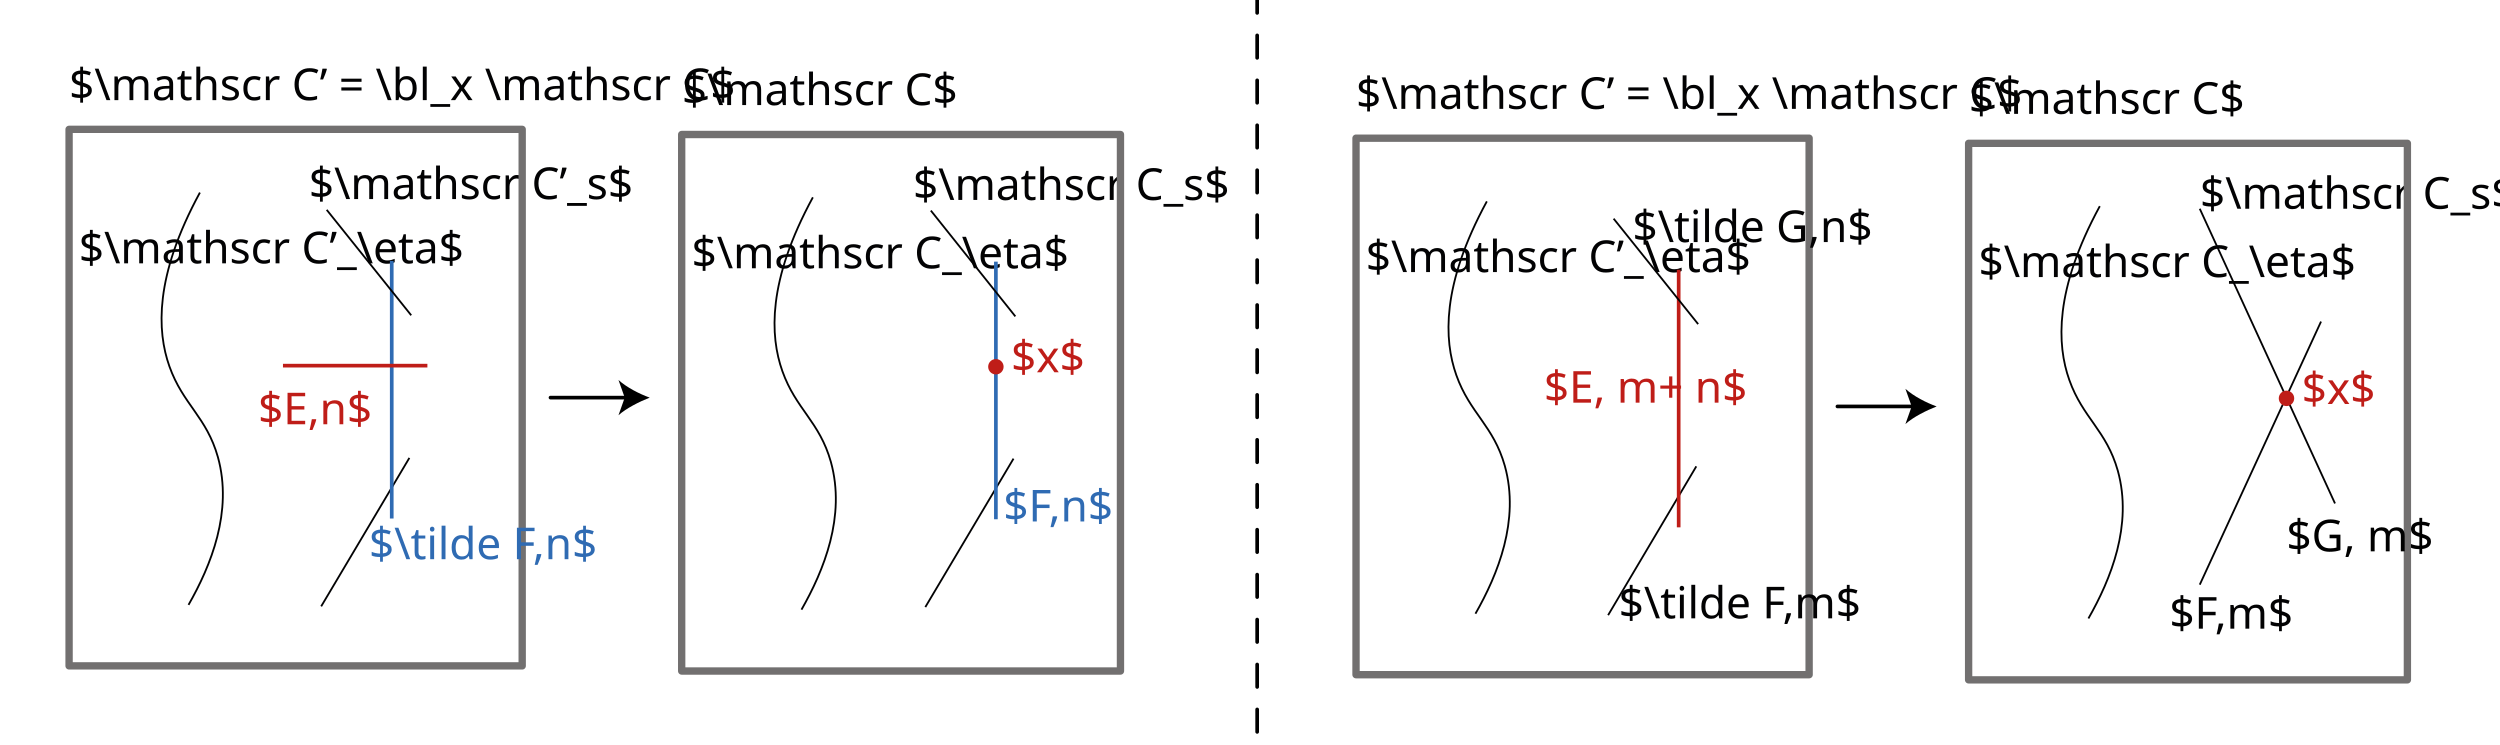
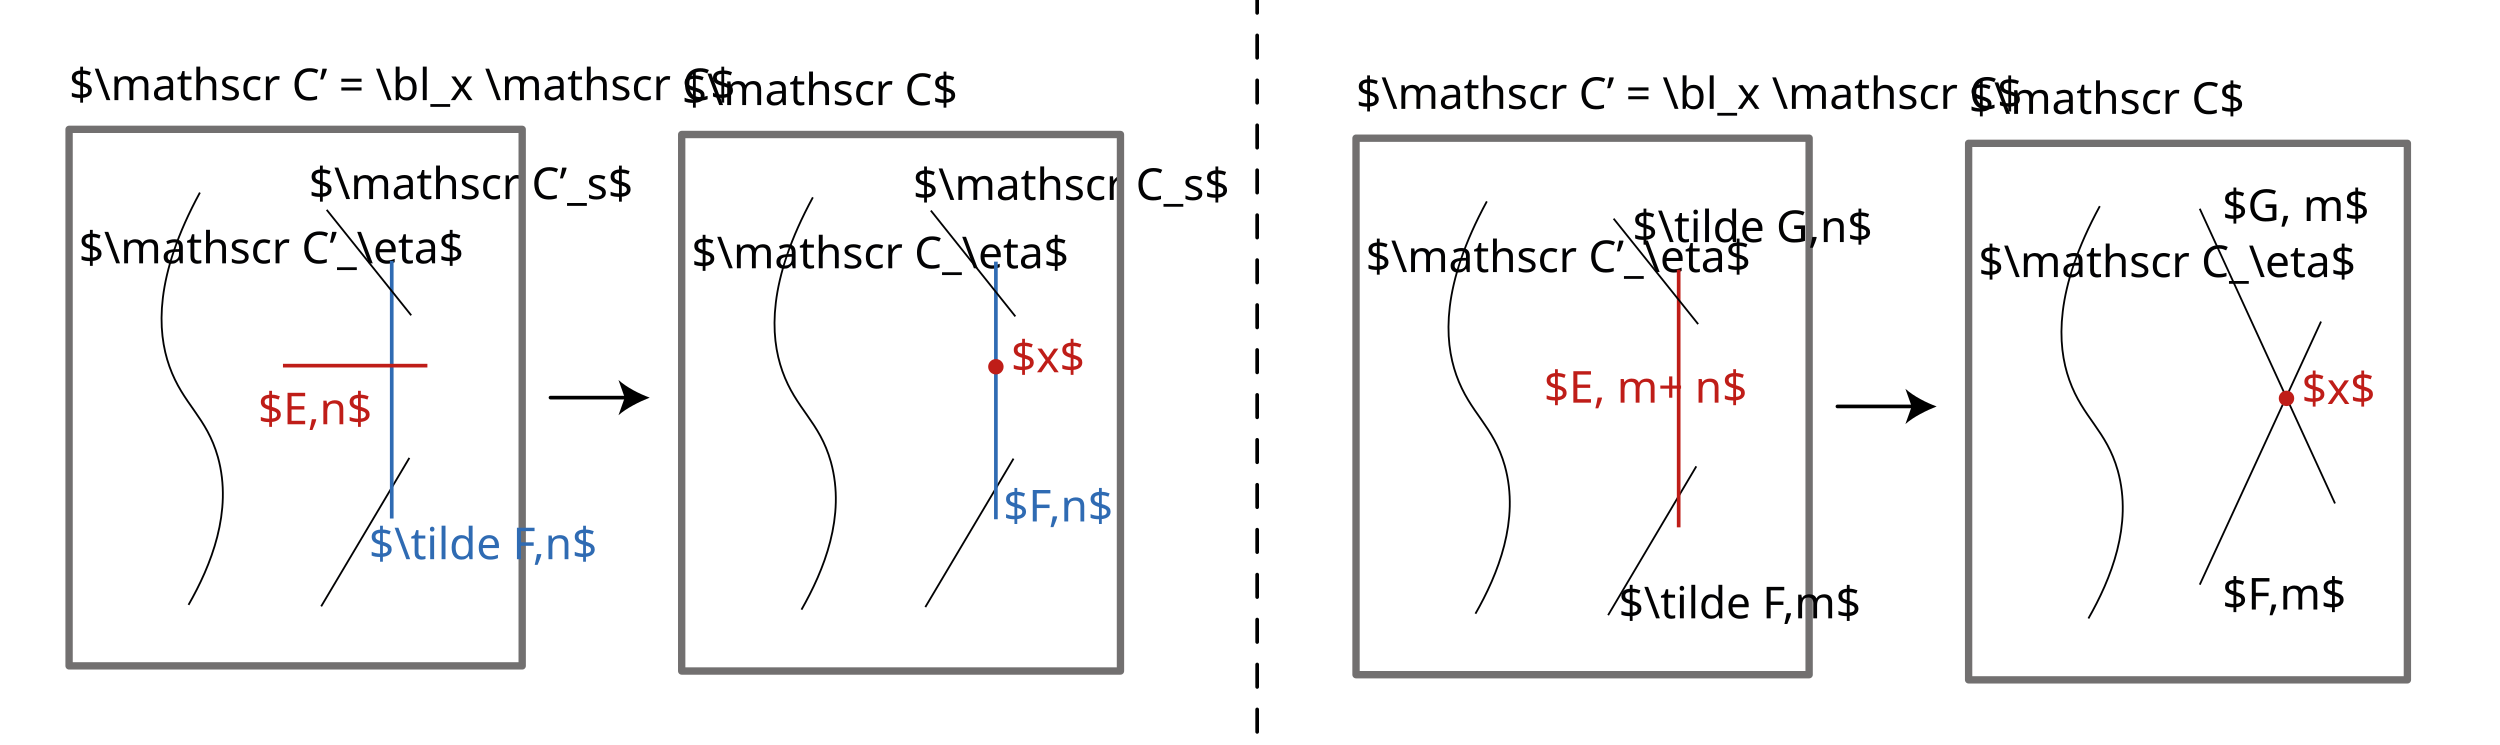
<svg xmlns="http://www.w3.org/2000/svg" version="1.1" id="svg8" x="0px" y="0px" viewBox="0 0 680.3 202.7" style="enable-background:new 0 0 680.3 202.7;" xml:space="preserve">
  <style type="text/css">
	.st0{fill:#020203;}
	.st1{font-family:'ArialMT';}
	.st2{font-size:12px;}
	.st3{fill:none;stroke:#727070;stroke-width:2;stroke-linecap:round;stroke-linejoin:round;stroke-miterlimit:10;}
	.st4{fill:none;stroke:#020203;stroke-width:0.5;stroke-miterlimit:10;}
	.st5{fill:none;stroke:#2F6BB3;stroke-miterlimit:10;}
	.st6{fill:#2F6BB3;}
	.st7{font-family:'MyriadPro-Regular';}
	.st8{fill:#BF1D18;}
	.st9{fill:none;stroke:#BF1D18;stroke-miterlimit:10;}
	.st10{fill:none;stroke:#000000;stroke-linecap:round;stroke-linejoin:round;}
	.st11{fill:none;stroke:#000000;stroke-linecap:round;stroke-linejoin:round;stroke-dasharray:6.114,6.114;}
</style>
  <g id="layer1" transform="translate(0,-177)">
</g>
  <text transform="matrix(1 0 0 1 18.7984 27.2431)" class="st0 st1 st2">$\mathscr C’ = \bl_x \mathscr C$</text>
  <text transform="matrix(1 0 0 1 21.4411 71.6533)" class="st0 st1 st2">$\mathscr C’_\eta$</text>
  <text transform="matrix(1 0 0 1 84.0386 54.1705)" class="st0 st1 st2">$\mathscr C’_s$</text>
  <rect x="18.8" y="35.2" class="st3" width="123.3" height="146" />
  <path class="st4" d="M54.4,52.4C42,75.2,42.7,90.1,46.1,99.7c3.7,10.4,10.1,13.7,13.2,24.7c4.1,14.8-1.9,29.5-8,40.2" />
  <line class="st4" x1="111.4" y1="124.6" x2="87.4" y2="165" />
  <line class="st5" x1="106.6" y1="141.1" x2="106.6" y2="71" />
  <line class="st4" x1="88.9" y1="57.1" x2="111.9" y2="85.8" />
  <text transform="matrix(1 0 0 1 100.3925 152.1632)" class="st6 st7 st2">$\tilde F,n$</text>
  <text transform="matrix(1 0 0 1 185.5392 28.5925)" class="st0 st1 st2">$\mathscr C$</text>
  <text transform="matrix(1 0 0 1 188.1819 73.0028)" class="st0 st1 st2">$\mathscr C_\eta$</text>
  <text transform="matrix(1 0 0 1 248.4432 54.4086)" class="st0 st1 st2">$\mathscr C_s$</text>
  <rect x="185.5" y="36.6" class="st3" width="119.4" height="146" />
  <path class="st4" d="M221.2,53.7c-12.4,22.8-11.7,37.7-8.3,47.3c3.7,10.4,10.1,13.7,13.2,24.7c4.1,14.8-1.9,29.5-8,40.2" />
  <line class="st4" x1="275.8" y1="124.8" x2="251.8" y2="165.2" />
  <g>
    <g>
      <line class="st5" x1="271" y1="141.3" x2="271" y2="71.2" />
    </g>
  </g>
  <line class="st4" x1="253.3" y1="57.3" x2="276.3" y2="86.1" />
  <circle class="st8" cx="271" cy="99.8" r="2.1" />
  <text transform="matrix(1 0 0 1 275.1143 101.2968)" class="st8 st7 st2">$x$</text>
  <g>
    <text transform="matrix(1 0 0 1 273.0182 141.8941)" class="st6 st7 st2">$F,n$</text>
  </g>
  <line class="st9" x1="77" y1="99.5" x2="116.3" y2="99.5" />
  <text transform="matrix(1 0 0 1 70.2251 115.46)" class="st8 st7 st2">$E,n$</text>
  <g>
    <g>
      <line class="st10" x1="149.8" y1="108.2" x2="170.8" y2="108.2" />
      <g>
        <path d="M176.8,108.2c-2.8,1.1-6.4,2.9-8.5,4.8l1.7-4.8l-1.7-4.8C170.5,105.4,174,107.2,176.8,108.2z" />
      </g>
    </g>
  </g>
  <text transform="matrix(1 0 0 1 369.0009 29.6302)" class="st0 st1 st2">$\mathscr C’ = \bl_x \mathscr C$</text>
  <text transform="matrix(1 0 0 1 371.6436 74.0404)" class="st0 st1 st2">$\mathscr C’_\eta$</text>
  <rect x="369" y="37.6" class="st3" width="123.3" height="146" />
  <path class="st4" d="M404.6,54.8c-12.4,22.8-11.7,37.7-8.3,47.3c3.7,10.4,10.1,13.7,13.2,24.7c4.1,14.8-1.9,29.5-8,40.2" />
  <line class="st4" x1="461.6" y1="126.9" x2="437.6" y2="167.4" />
  <line class="st9" x1="456.8" y1="143.5" x2="456.8" y2="73.4" />
  <line class="st4" x1="439.1" y1="59.5" x2="462.1" y2="88.2" />
  <g>
    <text transform="matrix(1 0 0 1 440.4654 168.2602)" class="st0 st1 st2">$\tilde F,m$</text>
  </g>
  <text transform="matrix(1 0 0 1 535.7417 30.9797)" class="st0 st1 st2">$\mathscr C$</text>
  <text transform="matrix(1 0 0 1 538.3844 75.3899)" class="st0 st1 st2">$\mathscr C_\eta$</text>
-   <text transform="matrix(1 0 0 1 598.6458 56.7957)" class="st0 st1 st2">$\mathscr C_s$</text>
  <rect x="535.7" y="39" class="st3" width="119.4" height="146" />
  <path class="st4" d="M571.4,56.1c-12.4,22.8-11.7,37.7-8.3,47.3c3.7,10.4,10.1,13.7,13.2,24.7c4.1,14.8-1.9,29.5-8,40.2" />
  <line class="st4" x1="598.6" y1="56.8" x2="635.4" y2="137" />
  <text transform="matrix(1 0 0 1 626.3192 109.9414)" class="st8 st7 st2">$x$</text>
  <g>
-     <text transform="matrix(1 0 0 1 590.3303 171.0641)" class="st0 st1 st2">$F,m$</text>
+     <text transform="matrix(1 0 0 1 604.7459 165.8732)" class="st0 st1 st2">$F,m$</text>
  </g>
  <g>
    <g>
      <line class="st10" x1="500" y1="110.6" x2="521" y2="110.6" />
      <g>
        <path d="M527,110.6c-2.8,1.1-6.4,2.9-8.5,4.8l1.7-4.8l-1.7-4.8C520.7,107.8,524.2,109.6,527,110.6z" />
      </g>
    </g>
  </g>
  <g>
    <g>
      <line class="st10" x1="342.1" y1="-11.7" x2="342.1" y2="-8.7" />
      <line class="st11" x1="342.1" y1="-2.6" x2="342.1" y2="226.7" />
      <line class="st10" x1="342.1" y1="229.7" x2="342.1" y2="232.7" />
    </g>
  </g>
  <line class="st4" x1="598.6" y1="159.1" x2="631.6" y2="87.5" />
  <circle class="st8" cx="622.2" cy="108.4" r="2.1" />
-   <text transform="matrix(1 0 0 1 622.1727 150.0271)" class="st1 st2">$G, m$</text>
+   <text transform="matrix(1 0 0 1 604.7456 60.1403)" class="st1 st2">$G, m$</text>
  <text transform="matrix(1 0 0 1 420.1203 109.5682)" class="st8 st7 st2">$E, m+ n$</text>
  <g>
    <text transform="matrix(1 0 0 1 444.211 65.8718)" class="st0 st1 st2">$\tilde G,n$</text>
  </g>
</svg>
